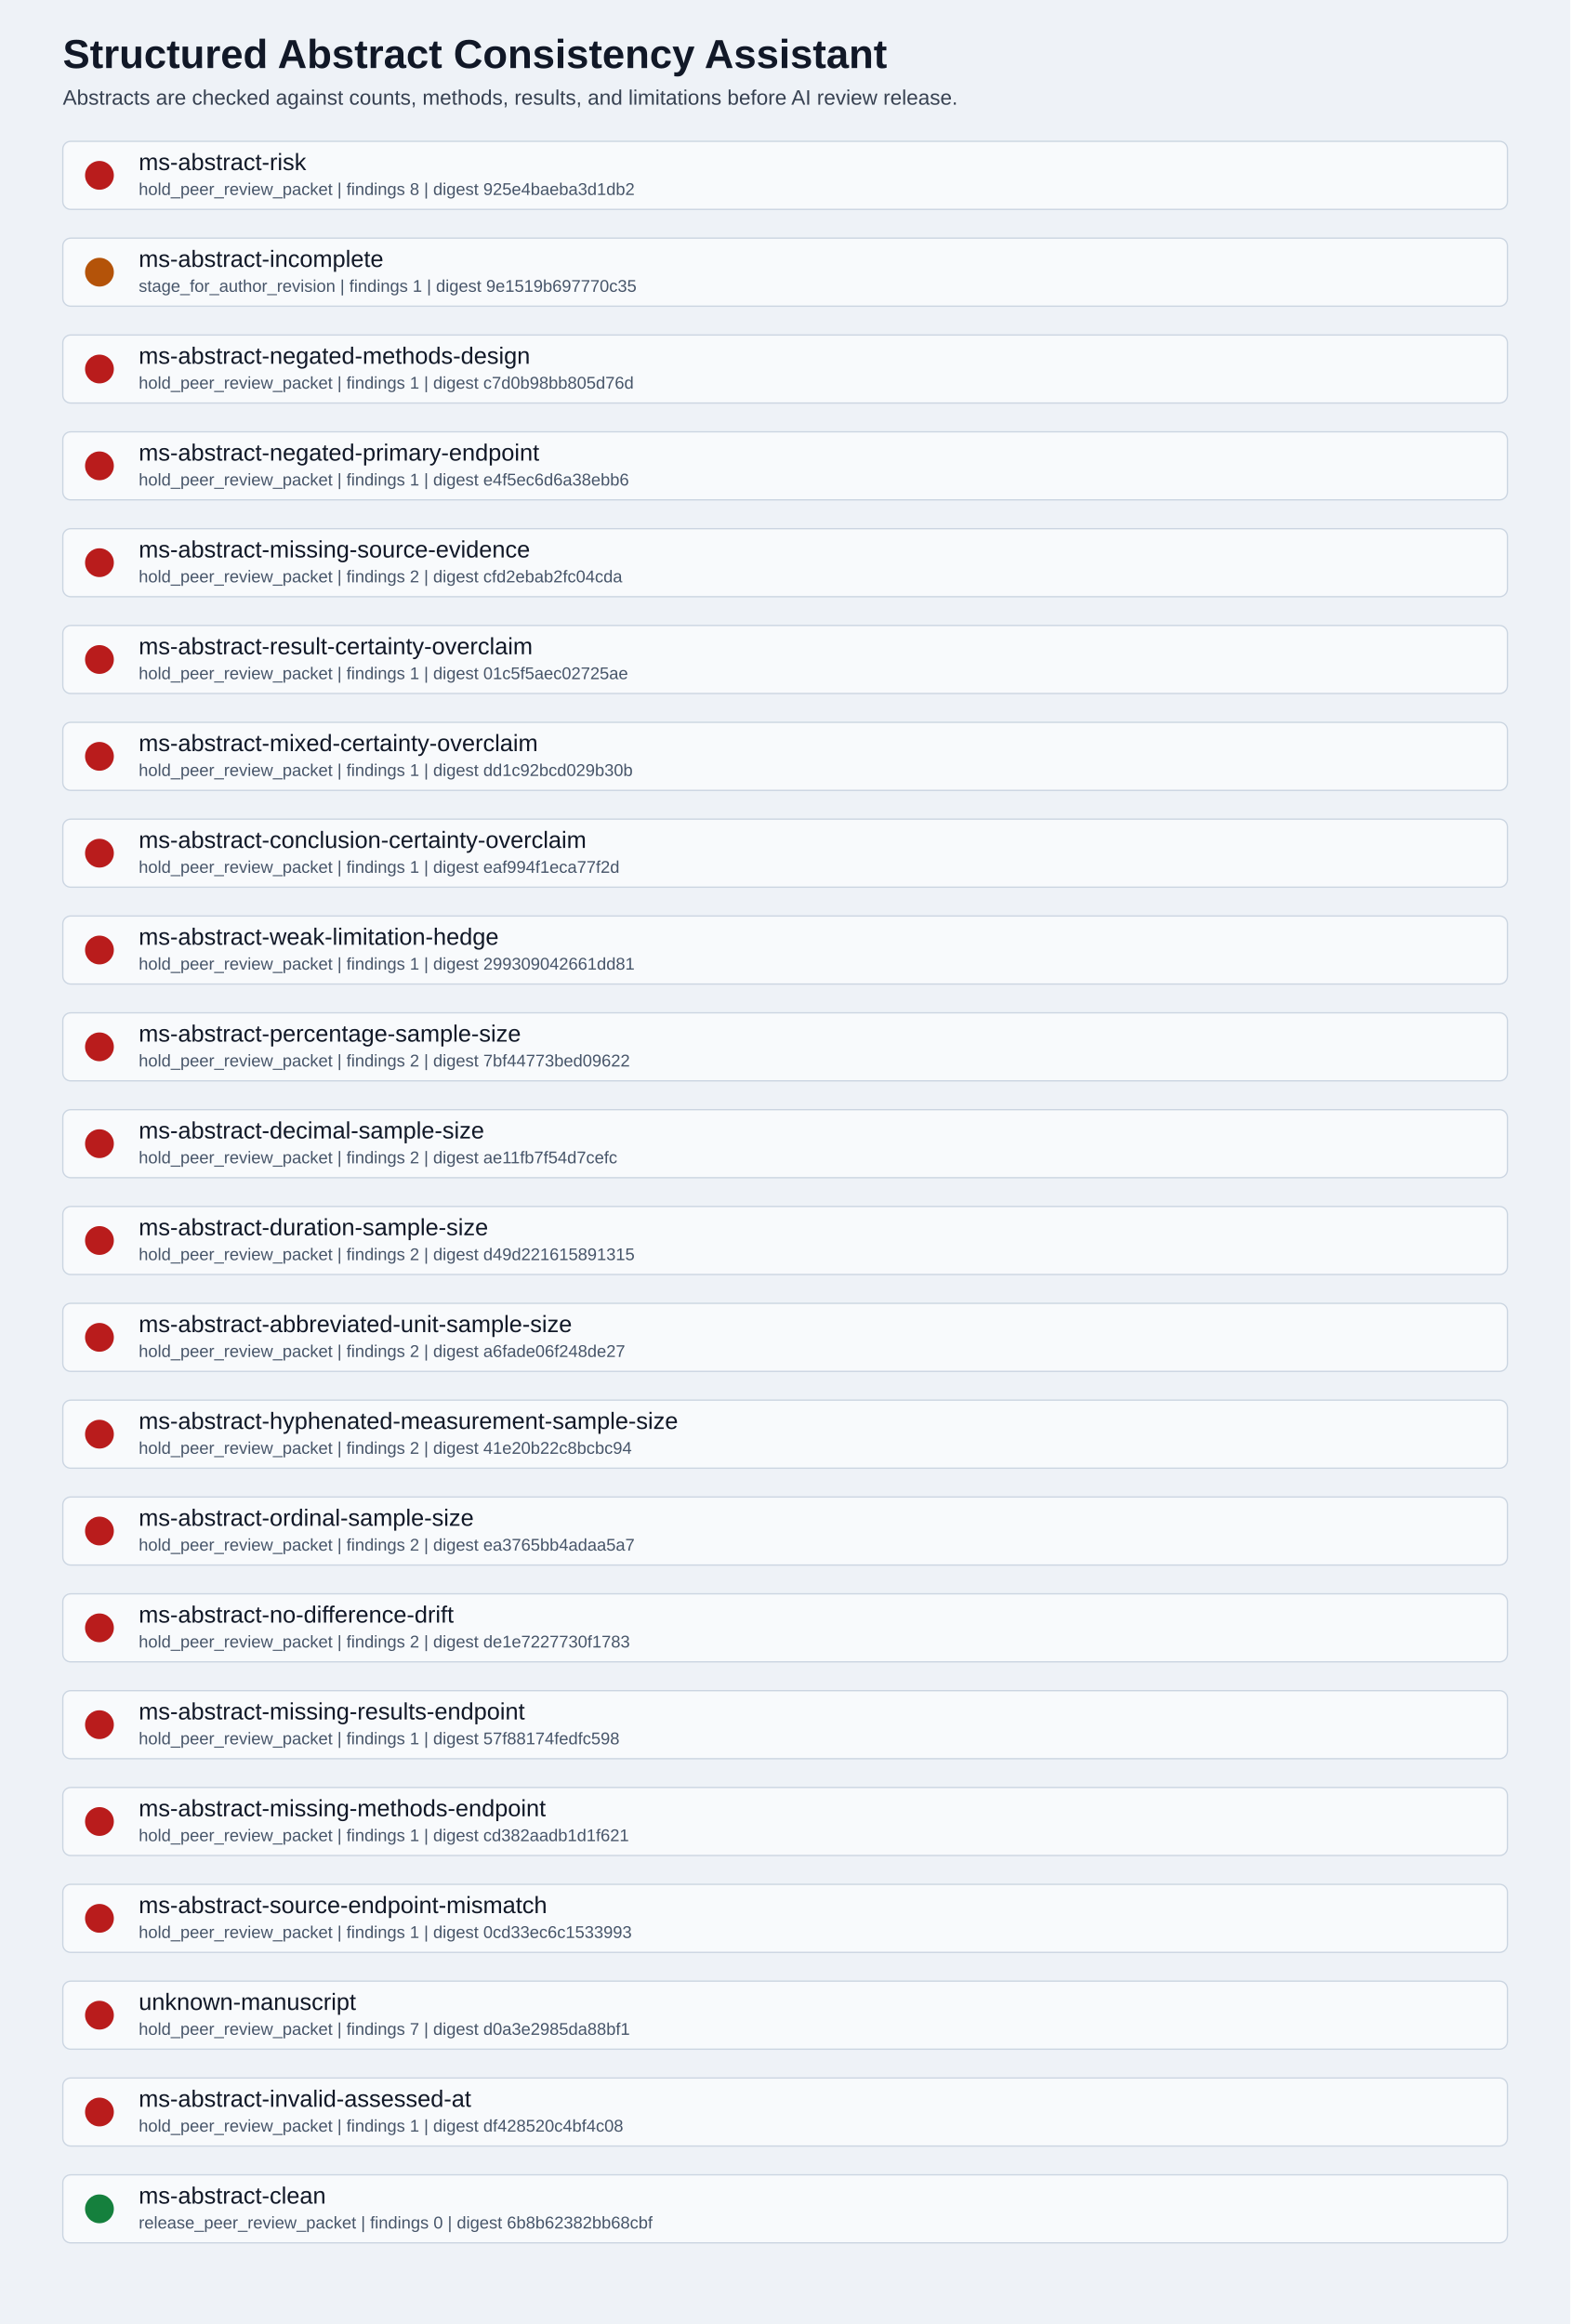
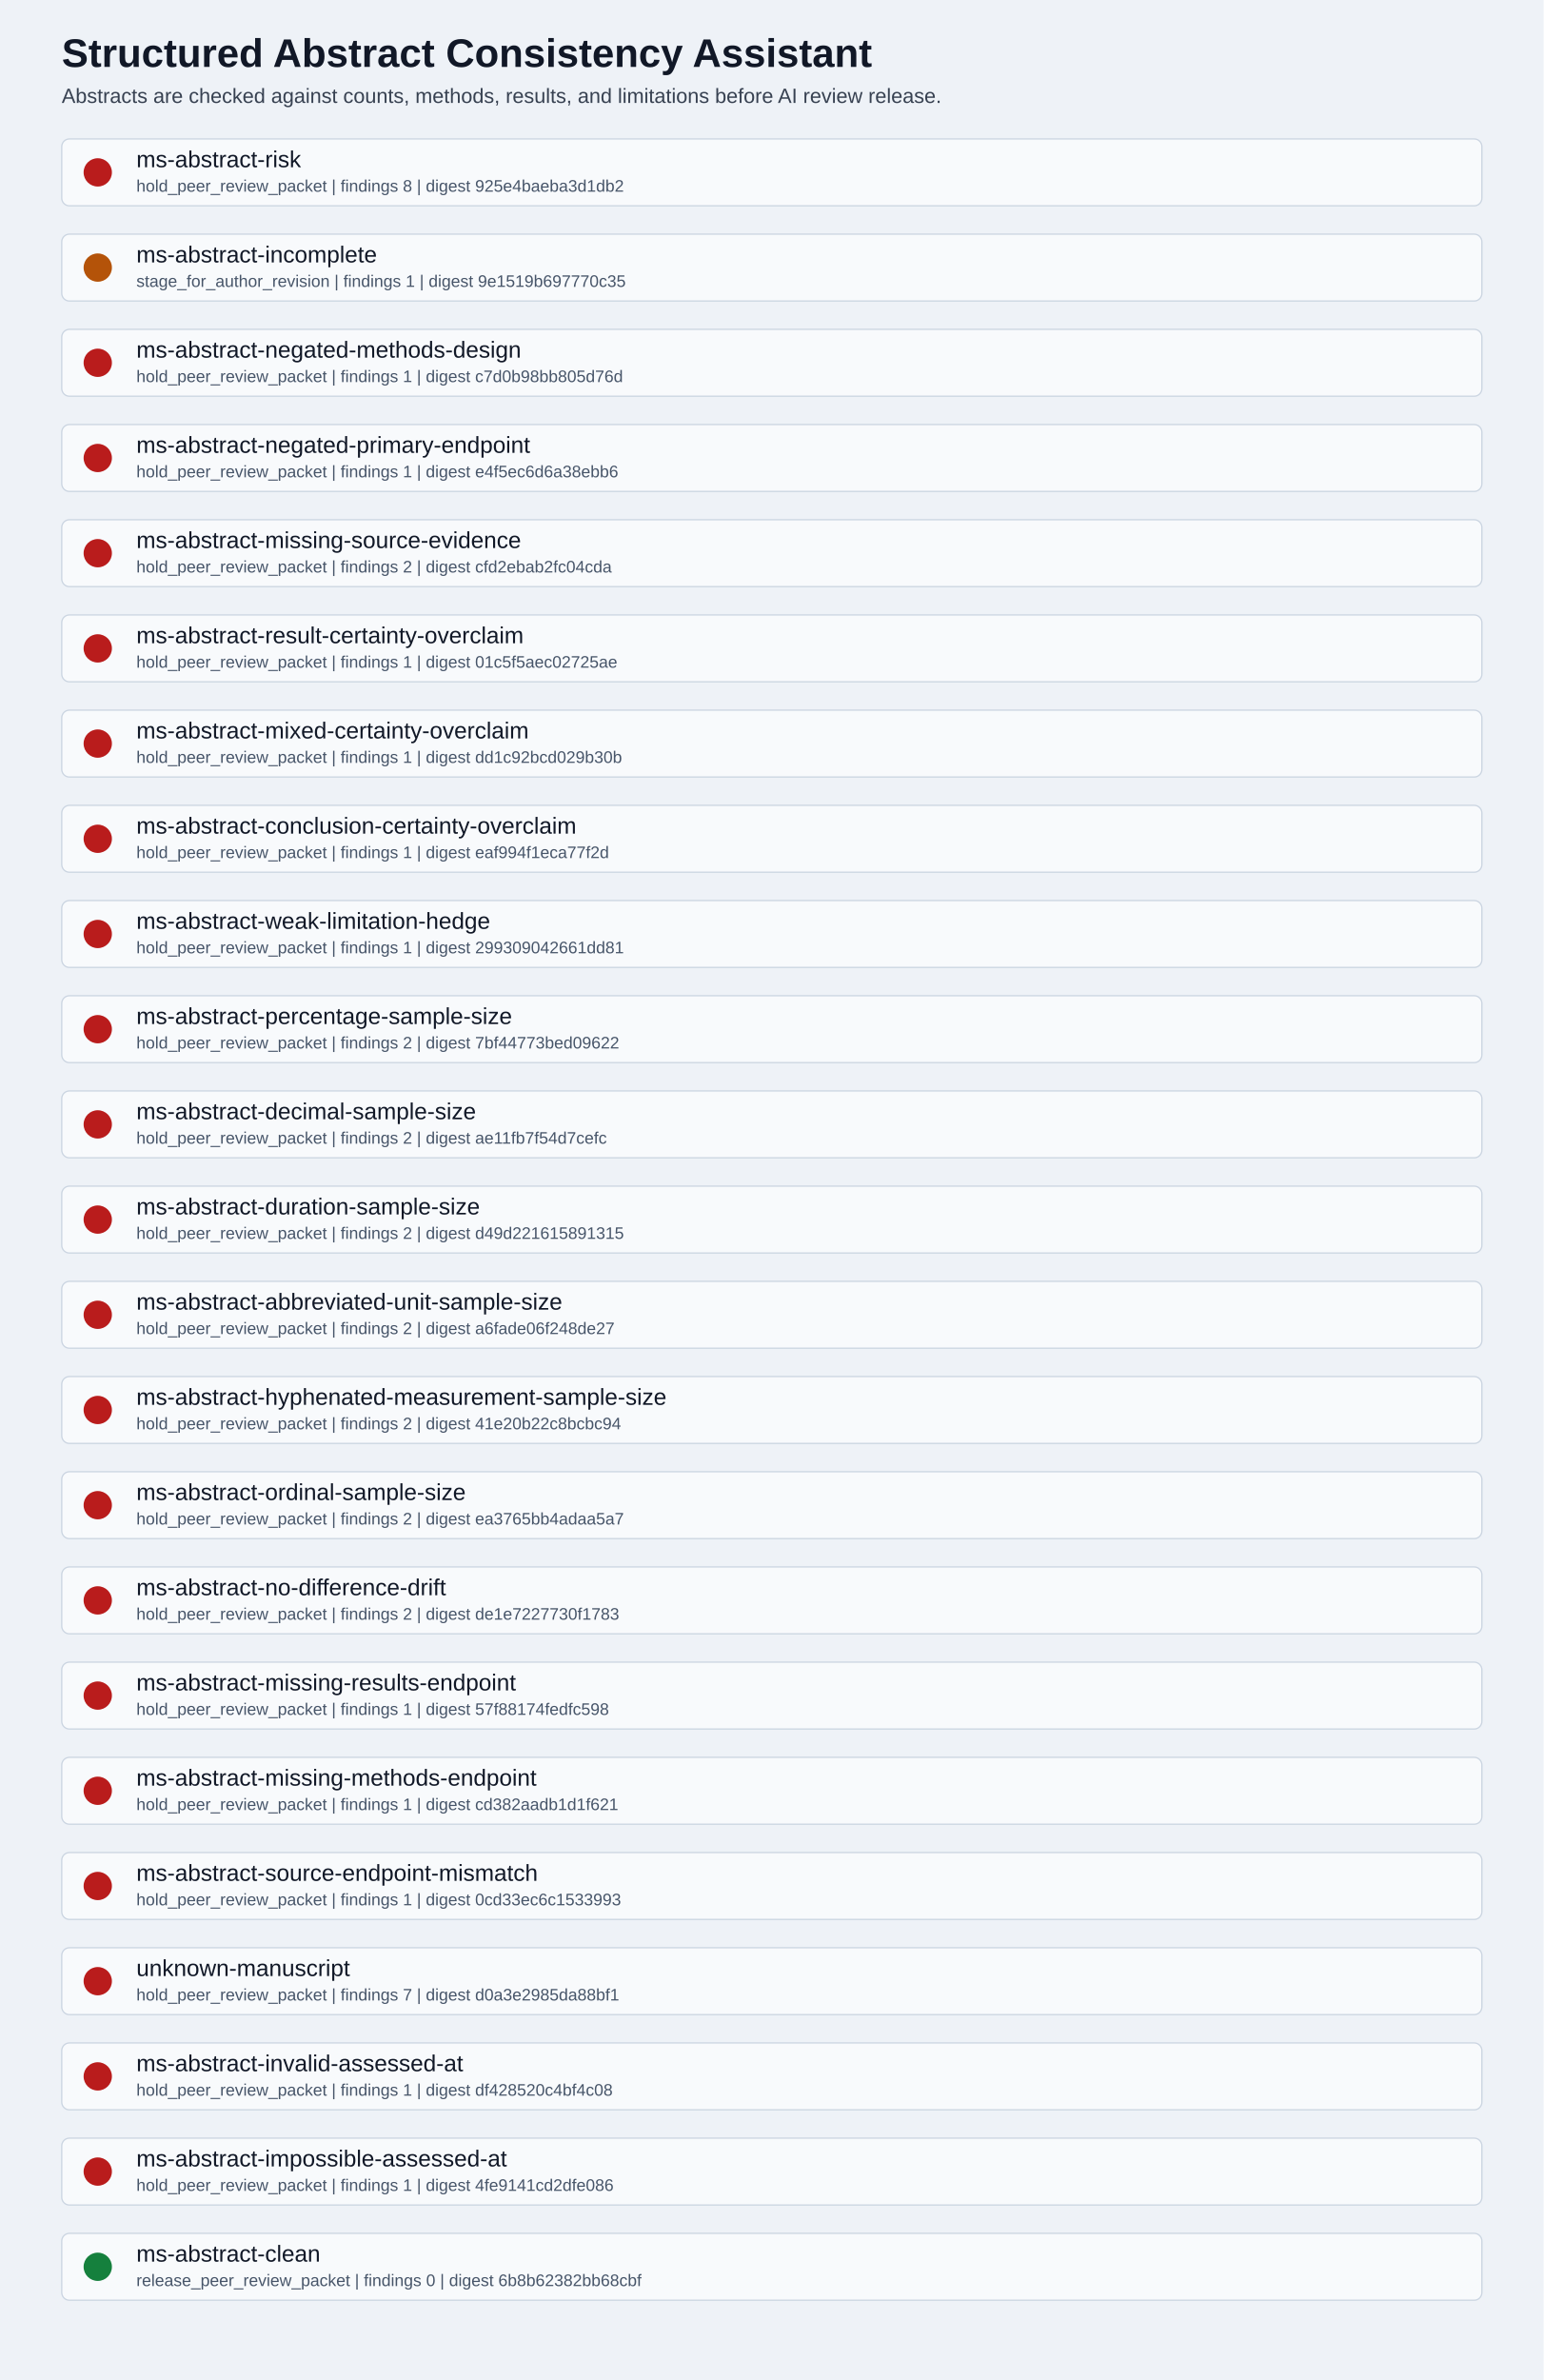
- <svg xmlns="http://www.w3.org/2000/svg" width="1200" height="1776" viewBox="0 0 1200 1776">
-   <rect width="1200" height="1776" fill="#eef2f7" />
+ <svg xmlns="http://www.w3.org/2000/svg" width="1200" height="1850" viewBox="0 0 1200 1850">
+   <rect width="1200" height="1850" fill="#eef2f7" />
  <text x="48" y="52" font-size="31" font-family="Arial" font-weight="700" fill="#111827">Structured Abstract Consistency Assistant</text>
  <text x="48" y="80" font-size="16" font-family="Arial" fill="#374151">Abstracts are checked against counts, methods, results, and limitations before AI review release.</text>
  <g transform="translate(48 108)">
    <rect width="1104" height="52" rx="6" fill="#f8fafc" stroke="#cbd5e1" />
    <circle cx="28" cy="26" r="11" fill="#b91c1c" />
    <text x="58" y="22" font-size="18" font-family="Arial" fill="#111827">ms-abstract-risk</text>
    <text x="58" y="41" font-size="13" font-family="Arial" fill="#475569">hold_peer_review_packet | findings 8 | digest 925e4baeba3d1db2</text>
  </g>
  <g transform="translate(48 182)">
    <rect width="1104" height="52" rx="6" fill="#f8fafc" stroke="#cbd5e1" />
    <circle cx="28" cy="26" r="11" fill="#b45309" />
    <text x="58" y="22" font-size="18" font-family="Arial" fill="#111827">ms-abstract-incomplete</text>
    <text x="58" y="41" font-size="13" font-family="Arial" fill="#475569">stage_for_author_revision | findings 1 | digest 9e1519b697770c35</text>
  </g>
  <g transform="translate(48 256)">
    <rect width="1104" height="52" rx="6" fill="#f8fafc" stroke="#cbd5e1" />
    <circle cx="28" cy="26" r="11" fill="#b91c1c" />
    <text x="58" y="22" font-size="18" font-family="Arial" fill="#111827">ms-abstract-negated-methods-design</text>
    <text x="58" y="41" font-size="13" font-family="Arial" fill="#475569">hold_peer_review_packet | findings 1 | digest c7d0b98bb805d76d</text>
  </g>
  <g transform="translate(48 330)">
    <rect width="1104" height="52" rx="6" fill="#f8fafc" stroke="#cbd5e1" />
    <circle cx="28" cy="26" r="11" fill="#b91c1c" />
    <text x="58" y="22" font-size="18" font-family="Arial" fill="#111827">ms-abstract-negated-primary-endpoint</text>
    <text x="58" y="41" font-size="13" font-family="Arial" fill="#475569">hold_peer_review_packet | findings 1 | digest e4f5ec6d6a38ebb6</text>
  </g>
  <g transform="translate(48 404)">
    <rect width="1104" height="52" rx="6" fill="#f8fafc" stroke="#cbd5e1" />
    <circle cx="28" cy="26" r="11" fill="#b91c1c" />
    <text x="58" y="22" font-size="18" font-family="Arial" fill="#111827">ms-abstract-missing-source-evidence</text>
    <text x="58" y="41" font-size="13" font-family="Arial" fill="#475569">hold_peer_review_packet | findings 2 | digest cfd2ebab2fc04cda</text>
  </g>
  <g transform="translate(48 478)">
    <rect width="1104" height="52" rx="6" fill="#f8fafc" stroke="#cbd5e1" />
    <circle cx="28" cy="26" r="11" fill="#b91c1c" />
    <text x="58" y="22" font-size="18" font-family="Arial" fill="#111827">ms-abstract-result-certainty-overclaim</text>
    <text x="58" y="41" font-size="13" font-family="Arial" fill="#475569">hold_peer_review_packet | findings 1 | digest 01c5f5aec02725ae</text>
  </g>
  <g transform="translate(48 552)">
    <rect width="1104" height="52" rx="6" fill="#f8fafc" stroke="#cbd5e1" />
    <circle cx="28" cy="26" r="11" fill="#b91c1c" />
    <text x="58" y="22" font-size="18" font-family="Arial" fill="#111827">ms-abstract-mixed-certainty-overclaim</text>
    <text x="58" y="41" font-size="13" font-family="Arial" fill="#475569">hold_peer_review_packet | findings 1 | digest dd1c92bcd029b30b</text>
  </g>
  <g transform="translate(48 626)">
    <rect width="1104" height="52" rx="6" fill="#f8fafc" stroke="#cbd5e1" />
    <circle cx="28" cy="26" r="11" fill="#b91c1c" />
    <text x="58" y="22" font-size="18" font-family="Arial" fill="#111827">ms-abstract-conclusion-certainty-overclaim</text>
    <text x="58" y="41" font-size="13" font-family="Arial" fill="#475569">hold_peer_review_packet | findings 1 | digest eaf994f1eca77f2d</text>
  </g>
  <g transform="translate(48 700)">
    <rect width="1104" height="52" rx="6" fill="#f8fafc" stroke="#cbd5e1" />
    <circle cx="28" cy="26" r="11" fill="#b91c1c" />
    <text x="58" y="22" font-size="18" font-family="Arial" fill="#111827">ms-abstract-weak-limitation-hedge</text>
    <text x="58" y="41" font-size="13" font-family="Arial" fill="#475569">hold_peer_review_packet | findings 1 | digest 299309042661dd81</text>
  </g>
  <g transform="translate(48 774)">
    <rect width="1104" height="52" rx="6" fill="#f8fafc" stroke="#cbd5e1" />
    <circle cx="28" cy="26" r="11" fill="#b91c1c" />
    <text x="58" y="22" font-size="18" font-family="Arial" fill="#111827">ms-abstract-percentage-sample-size</text>
    <text x="58" y="41" font-size="13" font-family="Arial" fill="#475569">hold_peer_review_packet | findings 2 | digest 7bf44773bed09622</text>
  </g>
  <g transform="translate(48 848)">
    <rect width="1104" height="52" rx="6" fill="#f8fafc" stroke="#cbd5e1" />
    <circle cx="28" cy="26" r="11" fill="#b91c1c" />
    <text x="58" y="22" font-size="18" font-family="Arial" fill="#111827">ms-abstract-decimal-sample-size</text>
    <text x="58" y="41" font-size="13" font-family="Arial" fill="#475569">hold_peer_review_packet | findings 2 | digest ae11fb7f54d7cefc</text>
  </g>
  <g transform="translate(48 922)">
    <rect width="1104" height="52" rx="6" fill="#f8fafc" stroke="#cbd5e1" />
    <circle cx="28" cy="26" r="11" fill="#b91c1c" />
    <text x="58" y="22" font-size="18" font-family="Arial" fill="#111827">ms-abstract-duration-sample-size</text>
    <text x="58" y="41" font-size="13" font-family="Arial" fill="#475569">hold_peer_review_packet | findings 2 | digest d49d221615891315</text>
  </g>
  <g transform="translate(48 996)">
    <rect width="1104" height="52" rx="6" fill="#f8fafc" stroke="#cbd5e1" />
    <circle cx="28" cy="26" r="11" fill="#b91c1c" />
    <text x="58" y="22" font-size="18" font-family="Arial" fill="#111827">ms-abstract-abbreviated-unit-sample-size</text>
    <text x="58" y="41" font-size="13" font-family="Arial" fill="#475569">hold_peer_review_packet | findings 2 | digest a6fade06f248de27</text>
  </g>
  <g transform="translate(48 1070)">
    <rect width="1104" height="52" rx="6" fill="#f8fafc" stroke="#cbd5e1" />
    <circle cx="28" cy="26" r="11" fill="#b91c1c" />
    <text x="58" y="22" font-size="18" font-family="Arial" fill="#111827">ms-abstract-hyphenated-measurement-sample-size</text>
    <text x="58" y="41" font-size="13" font-family="Arial" fill="#475569">hold_peer_review_packet | findings 2 | digest 41e20b22c8bcbc94</text>
  </g>
  <g transform="translate(48 1144)">
    <rect width="1104" height="52" rx="6" fill="#f8fafc" stroke="#cbd5e1" />
    <circle cx="28" cy="26" r="11" fill="#b91c1c" />
    <text x="58" y="22" font-size="18" font-family="Arial" fill="#111827">ms-abstract-ordinal-sample-size</text>
    <text x="58" y="41" font-size="13" font-family="Arial" fill="#475569">hold_peer_review_packet | findings 2 | digest ea3765bb4adaa5a7</text>
  </g>
  <g transform="translate(48 1218)">
    <rect width="1104" height="52" rx="6" fill="#f8fafc" stroke="#cbd5e1" />
    <circle cx="28" cy="26" r="11" fill="#b91c1c" />
    <text x="58" y="22" font-size="18" font-family="Arial" fill="#111827">ms-abstract-no-difference-drift</text>
    <text x="58" y="41" font-size="13" font-family="Arial" fill="#475569">hold_peer_review_packet | findings 2 | digest de1e7227730f1783</text>
  </g>
  <g transform="translate(48 1292)">
    <rect width="1104" height="52" rx="6" fill="#f8fafc" stroke="#cbd5e1" />
    <circle cx="28" cy="26" r="11" fill="#b91c1c" />
    <text x="58" y="22" font-size="18" font-family="Arial" fill="#111827">ms-abstract-missing-results-endpoint</text>
    <text x="58" y="41" font-size="13" font-family="Arial" fill="#475569">hold_peer_review_packet | findings 1 | digest 57f88174fedfc598</text>
  </g>
  <g transform="translate(48 1366)">
    <rect width="1104" height="52" rx="6" fill="#f8fafc" stroke="#cbd5e1" />
    <circle cx="28" cy="26" r="11" fill="#b91c1c" />
    <text x="58" y="22" font-size="18" font-family="Arial" fill="#111827">ms-abstract-missing-methods-endpoint</text>
    <text x="58" y="41" font-size="13" font-family="Arial" fill="#475569">hold_peer_review_packet | findings 1 | digest cd382aadb1d1f621</text>
  </g>
  <g transform="translate(48 1440)">
    <rect width="1104" height="52" rx="6" fill="#f8fafc" stroke="#cbd5e1" />
    <circle cx="28" cy="26" r="11" fill="#b91c1c" />
    <text x="58" y="22" font-size="18" font-family="Arial" fill="#111827">ms-abstract-source-endpoint-mismatch</text>
    <text x="58" y="41" font-size="13" font-family="Arial" fill="#475569">hold_peer_review_packet | findings 1 | digest 0cd33ec6c1533993</text>
  </g>
  <g transform="translate(48 1514)">
    <rect width="1104" height="52" rx="6" fill="#f8fafc" stroke="#cbd5e1" />
    <circle cx="28" cy="26" r="11" fill="#b91c1c" />
    <text x="58" y="22" font-size="18" font-family="Arial" fill="#111827">unknown-manuscript</text>
    <text x="58" y="41" font-size="13" font-family="Arial" fill="#475569">hold_peer_review_packet | findings 7 | digest d0a3e2985da88bf1</text>
  </g>
  <g transform="translate(48 1588)">
    <rect width="1104" height="52" rx="6" fill="#f8fafc" stroke="#cbd5e1" />
    <circle cx="28" cy="26" r="11" fill="#b91c1c" />
    <text x="58" y="22" font-size="18" font-family="Arial" fill="#111827">ms-abstract-invalid-assessed-at</text>
    <text x="58" y="41" font-size="13" font-family="Arial" fill="#475569">hold_peer_review_packet | findings 1 | digest df428520c4bf4c08</text>
  </g>
  <g transform="translate(48 1662)">
    <rect width="1104" height="52" rx="6" fill="#f8fafc" stroke="#cbd5e1" />
+     <circle cx="28" cy="26" r="11" fill="#b91c1c" />
+     <text x="58" y="22" font-size="18" font-family="Arial" fill="#111827">ms-abstract-impossible-assessed-at</text>
+     <text x="58" y="41" font-size="13" font-family="Arial" fill="#475569">hold_peer_review_packet | findings 1 | digest 4fe9141cd2dfe086</text>
+   </g>
+   <g transform="translate(48 1736)">
+     <rect width="1104" height="52" rx="6" fill="#f8fafc" stroke="#cbd5e1" />
    <circle cx="28" cy="26" r="11" fill="#15803d" />
    <text x="58" y="22" font-size="18" font-family="Arial" fill="#111827">ms-abstract-clean</text>
    <text x="58" y="41" font-size="13" font-family="Arial" fill="#475569">release_peer_review_packet | findings 0 | digest 6b8b62382bb68cbf</text>
  </g>
</svg>
